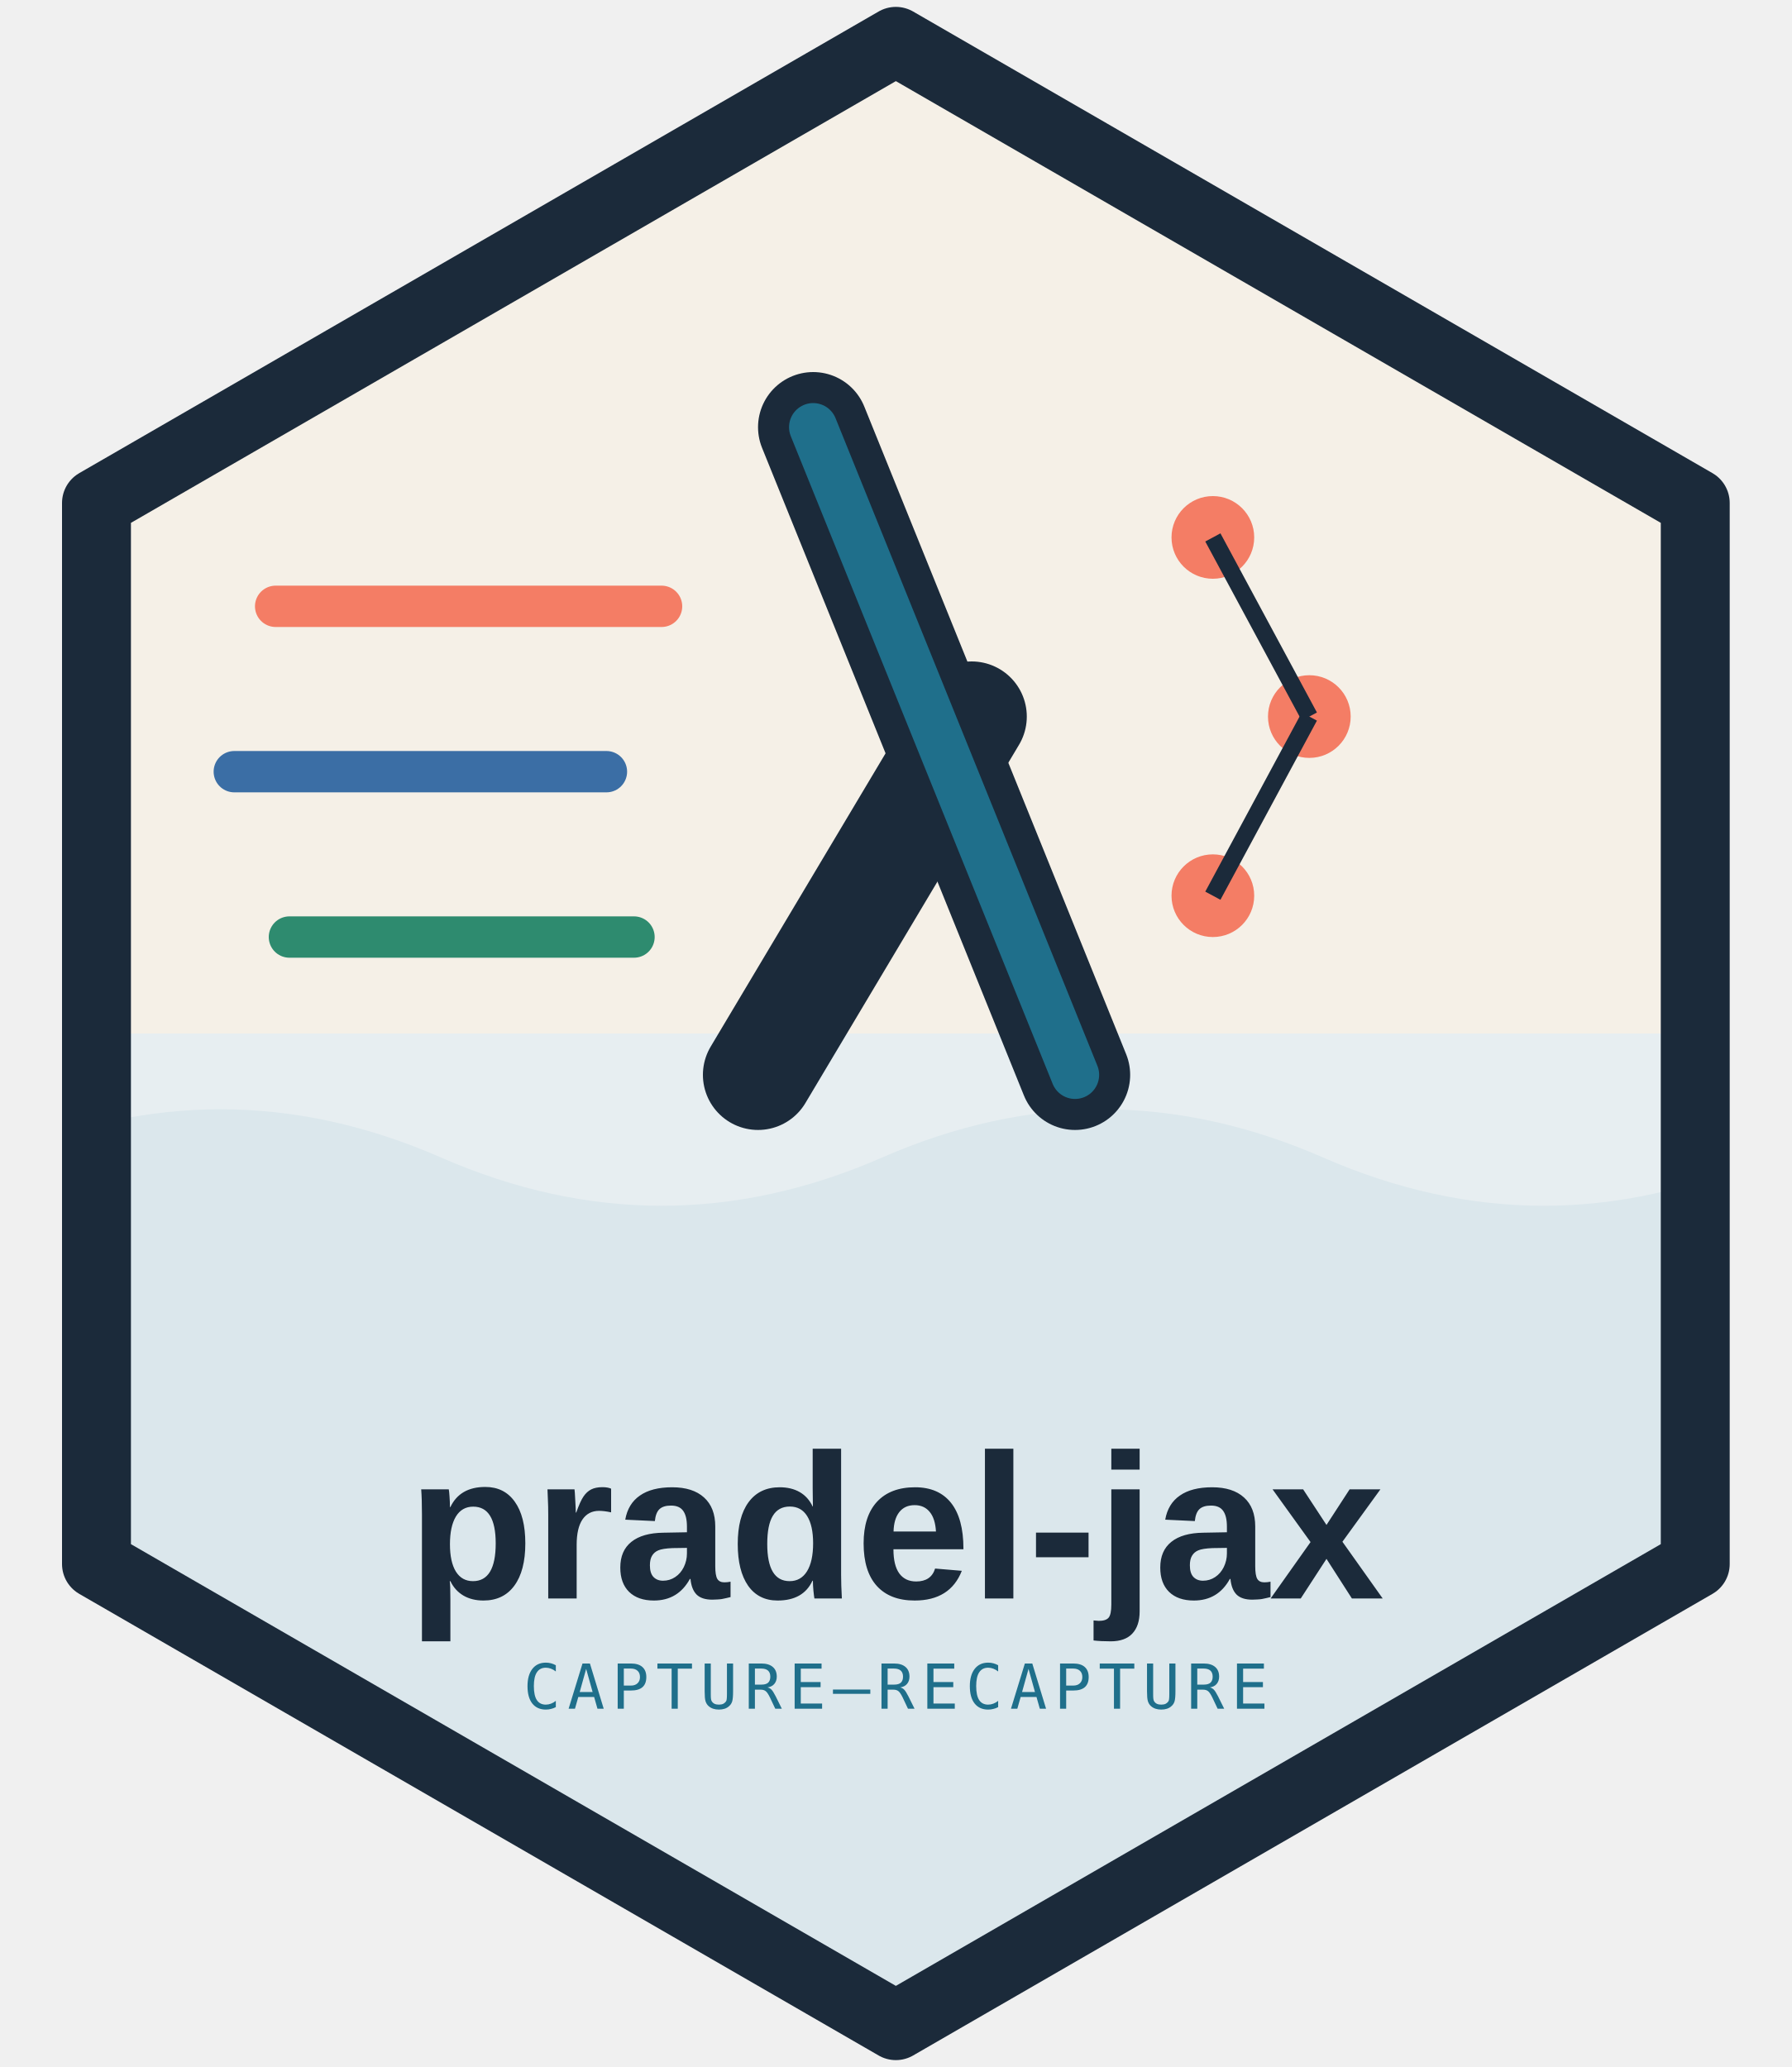
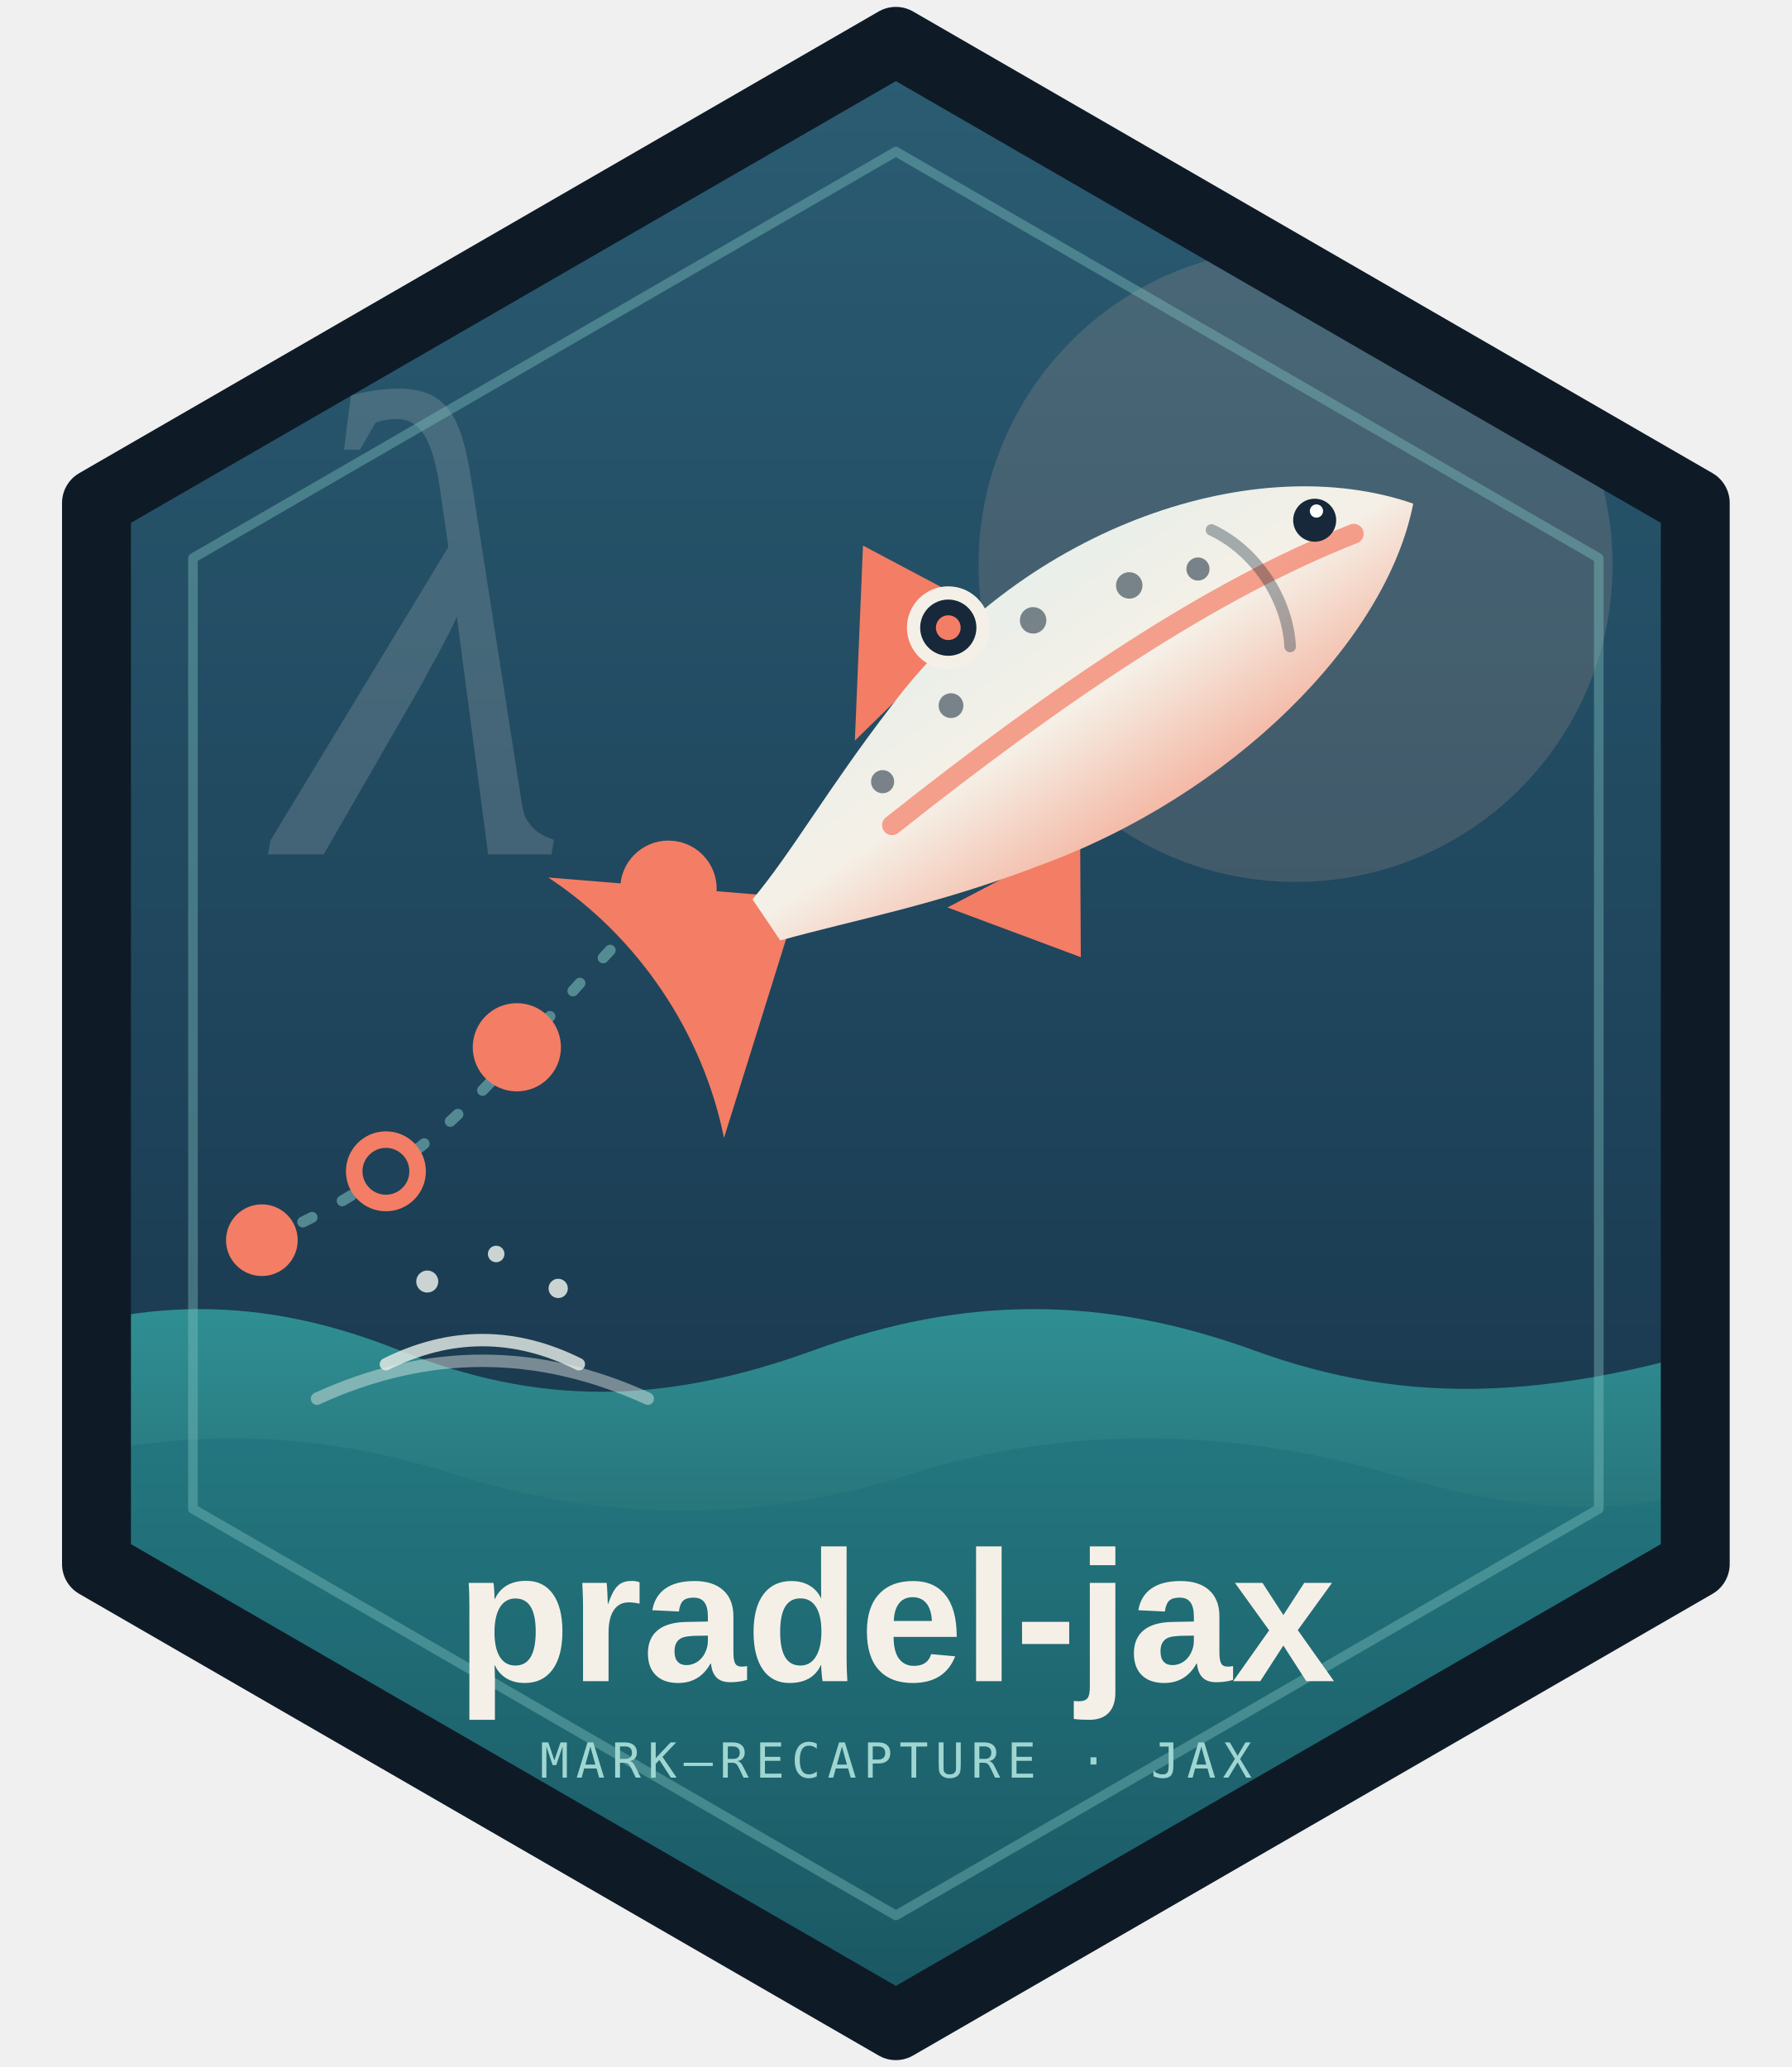
- <svg xmlns="http://www.w3.org/2000/svg" viewBox="0 0 260 300" role="img" aria-label="pradel-jax hex logo">
+ <svg xmlns="http://www.w3.org/2000/svg" viewBox="0 0 260 300" role="img" aria-label="pradel-jax hex logo: a tagged trout leaping from the water along a rising arc of capture dots">
  <defs>
-     <clipPath id="c">
+     <clipPath id="hex">
      <path d="M130 6 L246 73 L246 227 L130 294 L14 227 L14 73 Z" />
    </clipPath>
+     <linearGradient id="sky" x1="0" y1="0" x2="0" y2="1">
+       <stop offset="0" stop-color="#2b5d73" />
+       <stop offset="0.55" stop-color="#1d4259" />
+       <stop offset="1" stop-color="#16283a" />
+     </linearGradient>
+     <linearGradient id="water" x1="0" y1="0" x2="0" y2="1">
+       <stop offset="0" stop-color="#2f8f93" />
+       <stop offset="1" stop-color="#14323f" />
+     </linearGradient>
+     <linearGradient id="trout" x1="0" y1="0" x2="0" y2="1">
+       <stop offset="0" stop-color="#e9efe9" />
+       <stop offset="0.5" stop-color="#f5f0e7" />
+       <stop offset="1" stop-color="#f4b9a6" />
+     </linearGradient>
  </defs>
-   <path d="M130 6 L246 73 L246 227 L130 294 L14 227 L14 73 Z" fill="#f5f0e7" />
-   <g clip-path="url(#c)">
-     <rect x="0" y="150" width="260" height="150" fill="#e7eef1" />
-     <path d="M0 168 q32 -14 64 0 t64 0 t64 0 t64 0 v140 H0 Z" fill="#dbe7ec" />
+   <path d="M130 6 L246 73 L246 227 L130 294 L14 227 L14 73 Z" fill="url(#sky)" />
+   <g clip-path="url(#hex)">
+     <circle cx="188" cy="82" r="46" fill="#f4b9a6" opacity="0.16" />
+     <text x="62" y="124" text-anchor="middle" font-family="Georgia,'Times New Roman',serif" font-style="italic" font-size="96" fill="#f5f0e7" fill-opacity="0.16">λ</text>
+     <path d="M38 180 Q58 172 74 154 T98 128" fill="none" stroke="#7fc4c0" stroke-opacity="0.55" stroke-width="1.6" stroke-dasharray="1.5 5" stroke-linecap="round" />
+     <g stroke="#f47d65" stroke-width="2.4">
+       <circle cx="38" cy="180" r="4" fill="#f47d65" />
+       <circle cx="56" cy="170" r="4.6" fill="#1d4259" />
+       <circle cx="75" cy="152" r="5.2" fill="#f47d65" />
+       <circle cx="97" cy="129" r="5.8" fill="#f47d65" />
+     </g>
+     <g transform="translate(152 106) rotate(-34) scale(1.2)">
+       <path d="M-40 -3 L-60 -19 C-55 -7 -55 7 -60 19 L-40 3 Z" fill="#f47d65" />
+       <path d="M2 -16 L-6 -31 L-20 -12 Z" fill="#f47d65" />
+       <path d="M-4 13 L-12 25 L-22 11 Z" fill="#f47d65" />
+       <path d="M52 2 C40 -14 12 -22 -14 -13 C-26 -9 -34 -5 -41 -3 L-41 3 C-32 6 -23 10 -10 13 C14 19 40 14 52 2 Z" fill="url(#trout)" />
+       <path d="M44 1 C26 -3 4 -3 -22 -1" fill="none" stroke="#f47d65" stroke-opacity="0.7" stroke-width="2.4" stroke-linecap="round" />
+       <g fill="#16283a" fill-opacity="0.55">
+         <circle cx="18" cy="-9" r="1.6" />
+         <circle cx="6" cy="-12" r="1.6" />
+         <circle cx="-8" cy="-9" r="1.5" />
+         <circle cx="-20" cy="-6" r="1.4" />
+         <circle cx="26" cy="-6" r="1.4" />
+       </g>
+       <path d="M30 -9 C33 -4 33 3 30 8" fill="none" stroke="#16283a" stroke-opacity="0.35" stroke-width="1.4" stroke-linecap="round" />
+       <circle cx="41" cy="-3" r="2.6" fill="#16283a" />
+       <circle cx="41.8" cy="-3.8" r="0.8" fill="#fff" />
+       <circle cx="-3" cy="-17" r="4.2" fill="#16283a" stroke="#f5f0e7" stroke-width="1.6" />
+       <circle cx="-3" cy="-17" r="1.5" fill="#f47d65" />
+     </g>
+     <path d="M0 196 C20 188 38 188 58 196 S96 204 118 196 S160 188 182 196 S226 204 260 192 V300 H0 Z" fill="url(#water)" />
+     <path d="M0 214 C24 207 44 207 66 214 S110 221 132 214 S178 207 202 214 S240 220 260 212 V300 H0 Z" fill="#1d6f7a" opacity="0.55" />
+     <g fill="none" stroke="#e9efe9" stroke-opacity="0.8" stroke-width="1.8" stroke-linecap="round">
+       <path d="M56 198 q14 -7 28 0" />
+       <path d="M46 203 q24 -11 48 0" stroke-opacity="0.45" />
+     </g>
+     <g fill="#e9efe9" fill-opacity="0.85">
+       <circle cx="62" cy="186" r="1.6" />
+       <circle cx="72" cy="182" r="1.2" />
+       <circle cx="81" cy="187" r="1.4" />
+     </g>
  </g>
-   <g stroke-linecap="round">
-     <path d="M40 88 H96" stroke="#f47d65" stroke-width="6" />
-     <path d="M34 112 H88" stroke="#3b6ea5" stroke-width="6" />
-     <path d="M42 136 H92" stroke="#2e8b6f" stroke-width="6" />
-   </g>
-   <g stroke="#1b2a3a" stroke-width="16" stroke-linecap="round" stroke-linejoin="round" fill="none">
-     <path d="M118 62 L156 156" />
-     <path d="M141 104 L110 156" />
-   </g>
-   <path d="M118 62 L156 156" stroke="#1f6f8b" stroke-width="7" stroke-linecap="round" fill="none" />
-   <g fill="#f47d65">
-     <circle cx="176" cy="78" r="6" />
-     <circle cx="190" cy="104" r="6" />
-     <circle cx="176" cy="130" r="6" />
-   </g>
-   <g stroke="#1b2a3a" stroke-width="2.5">
-     <line x1="176" y1="78" x2="190" y2="104" />
-     <line x1="190" y1="104" x2="176" y2="130" />
-   </g>
-   <text x="130" y="232" text-anchor="middle" font-family="'DM Sans','Helvetica Neue',Arial,sans-serif" font-weight="700" font-size="30" fill="#1b2a3a">pradel-jax</text>
-   <text x="130" y="248" text-anchor="middle" font-family="'JetBrains Mono',monospace" font-weight="500" font-size="9" fill="#1f6f8b" letter-spacing="1.0">CAPTURE–RECAPTURE</text>
-   <path d="M130 6 L246 73 L246 227 L130 294 L14 227 L14 73 Z" fill="none" stroke="#1b2a3a" stroke-width="10" stroke-linejoin="round" />
+   <path d="M130 22 L232 81 L232 219 L130 278 L28 219 L28 81 Z" fill="none" stroke="#7fc4c0" stroke-opacity="0.4" stroke-width="1.4" stroke-linejoin="round" />
+   <text x="130" y="244" text-anchor="middle" font-family="'DM Sans','Helvetica Neue',Arial,sans-serif" font-weight="700" font-size="27" fill="#f5f0e7">pradel-jax</text>
+   <text x="130" y="258" text-anchor="middle" font-family="'JetBrains Mono',ui-monospace,monospace" font-weight="500" font-size="7" fill="#9fd6d1" letter-spacing="1">MARK–RECAPTURE · JAX</text>
+   <path d="M130 6 L246 73 L246 227 L130 294 L14 227 L14 73 Z" fill="none" stroke="#0e1b27" stroke-width="10" stroke-linejoin="round" />
</svg>
